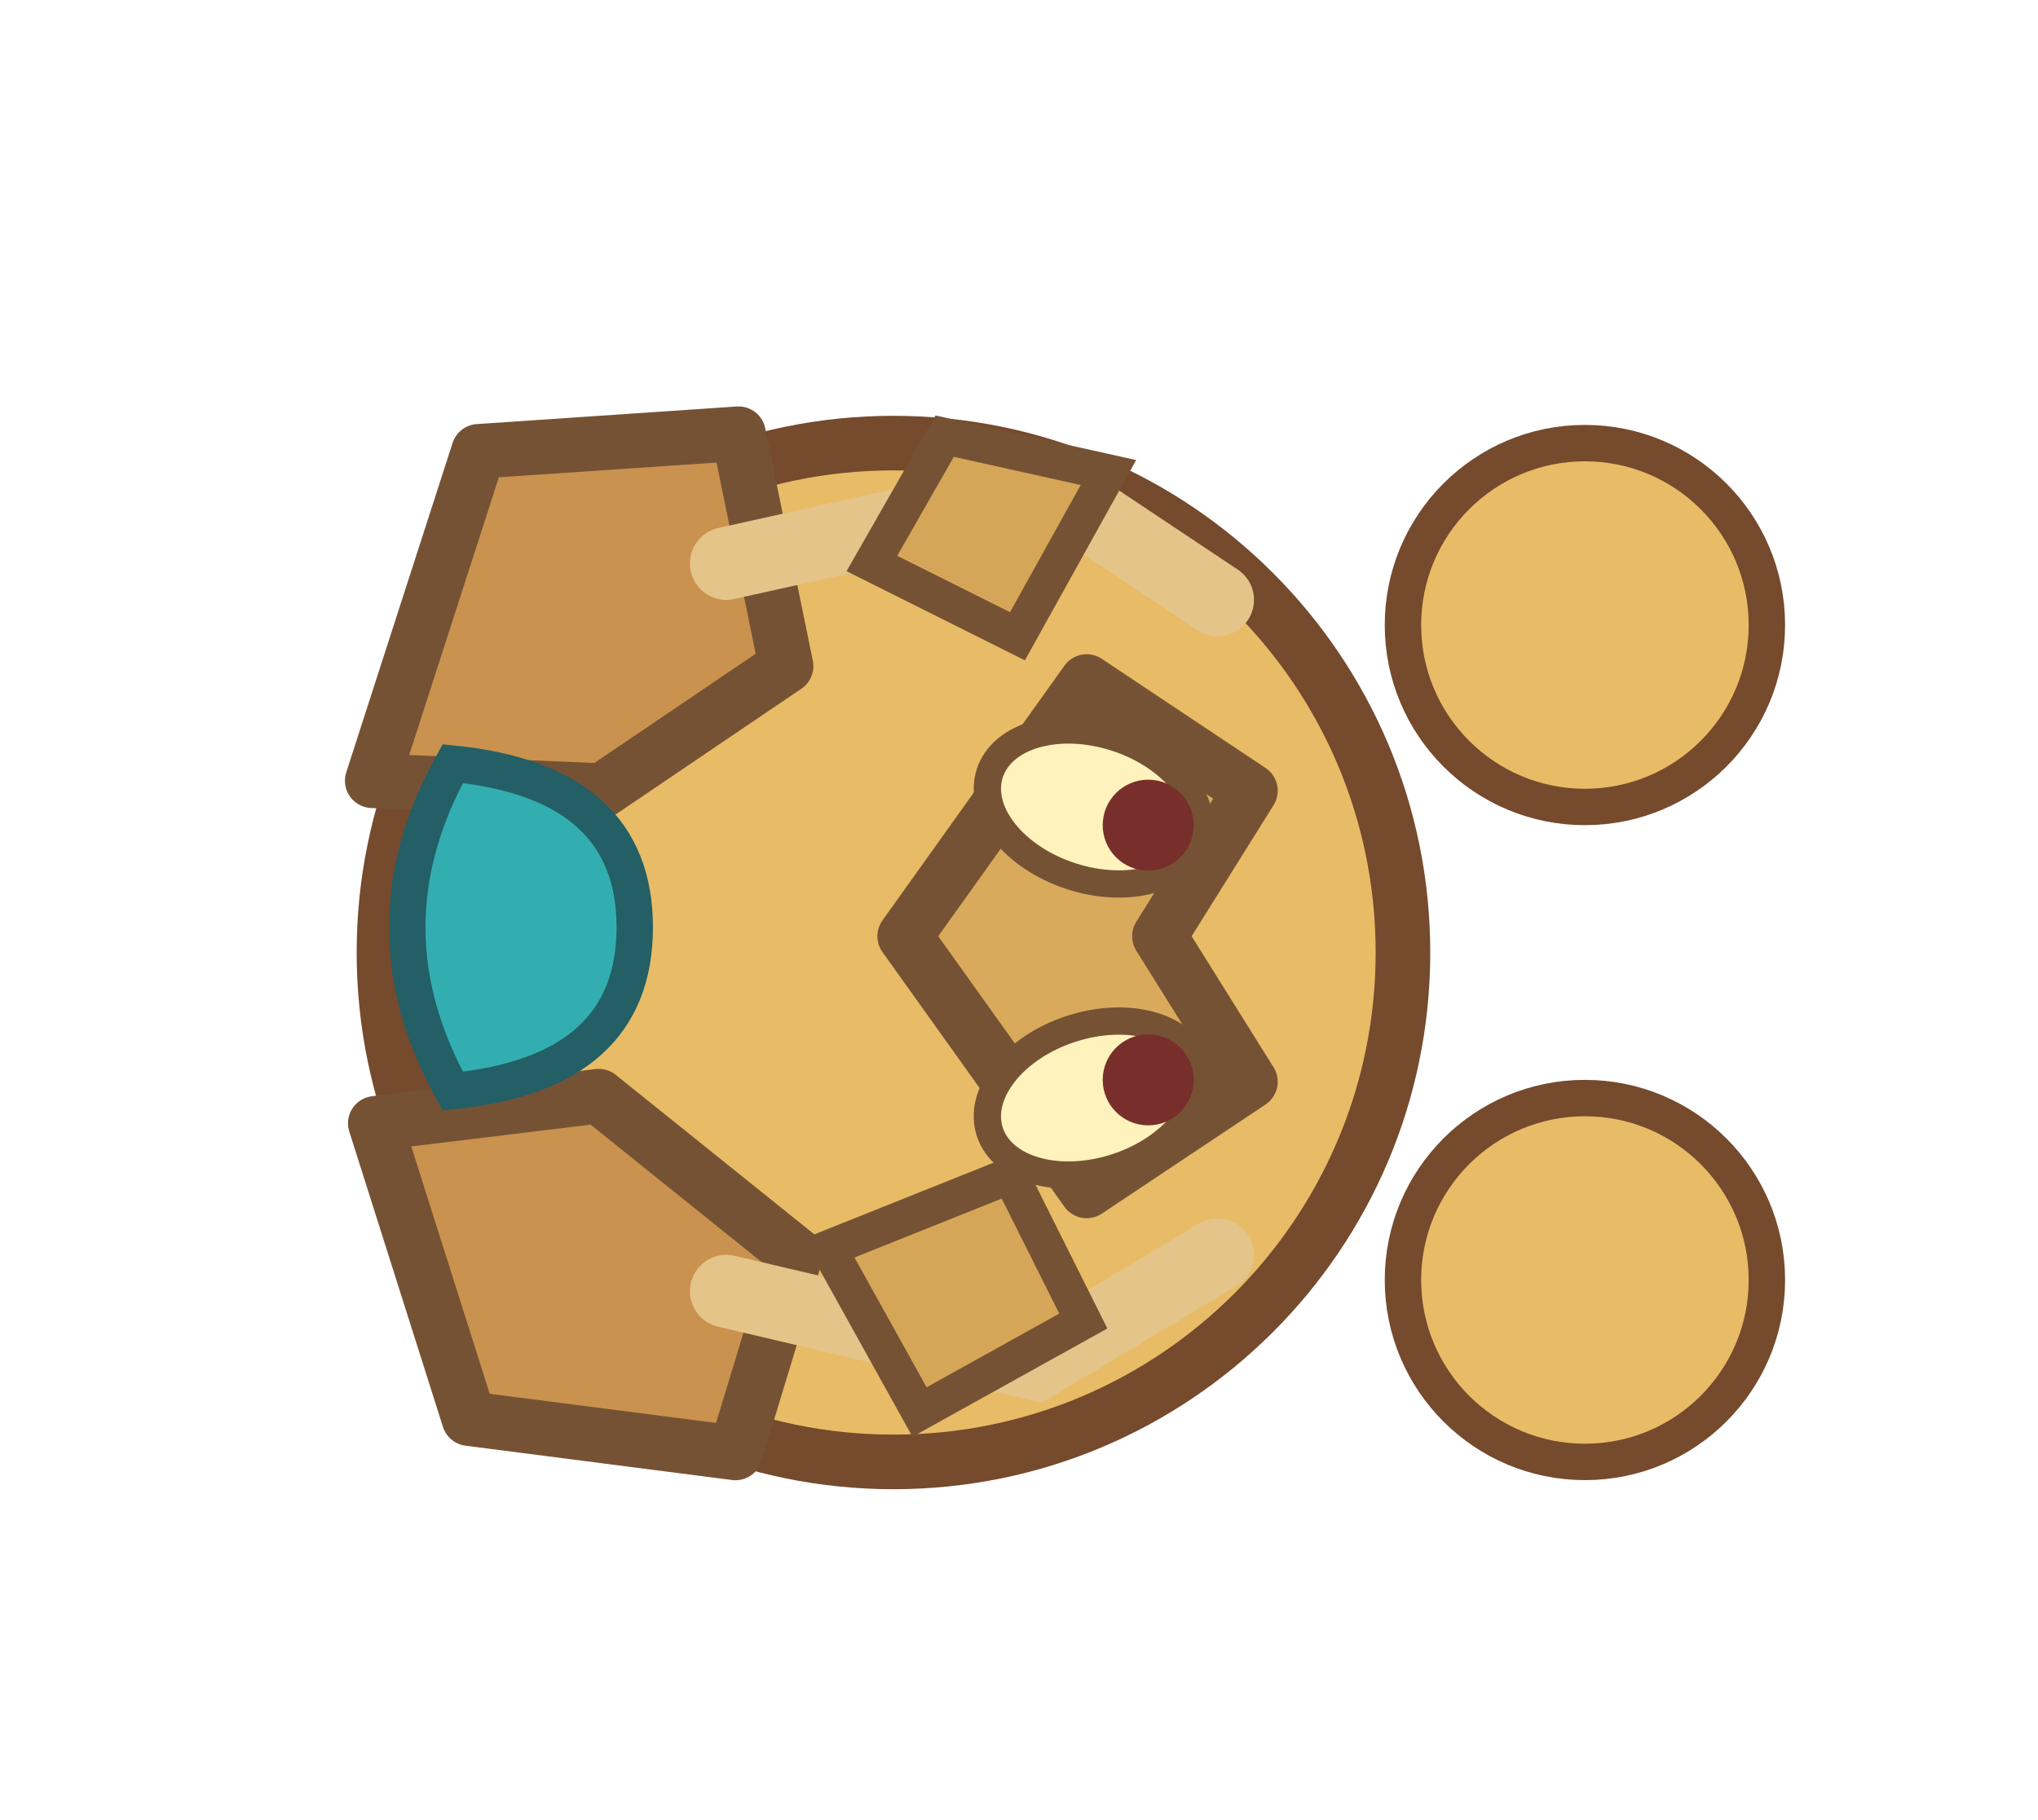
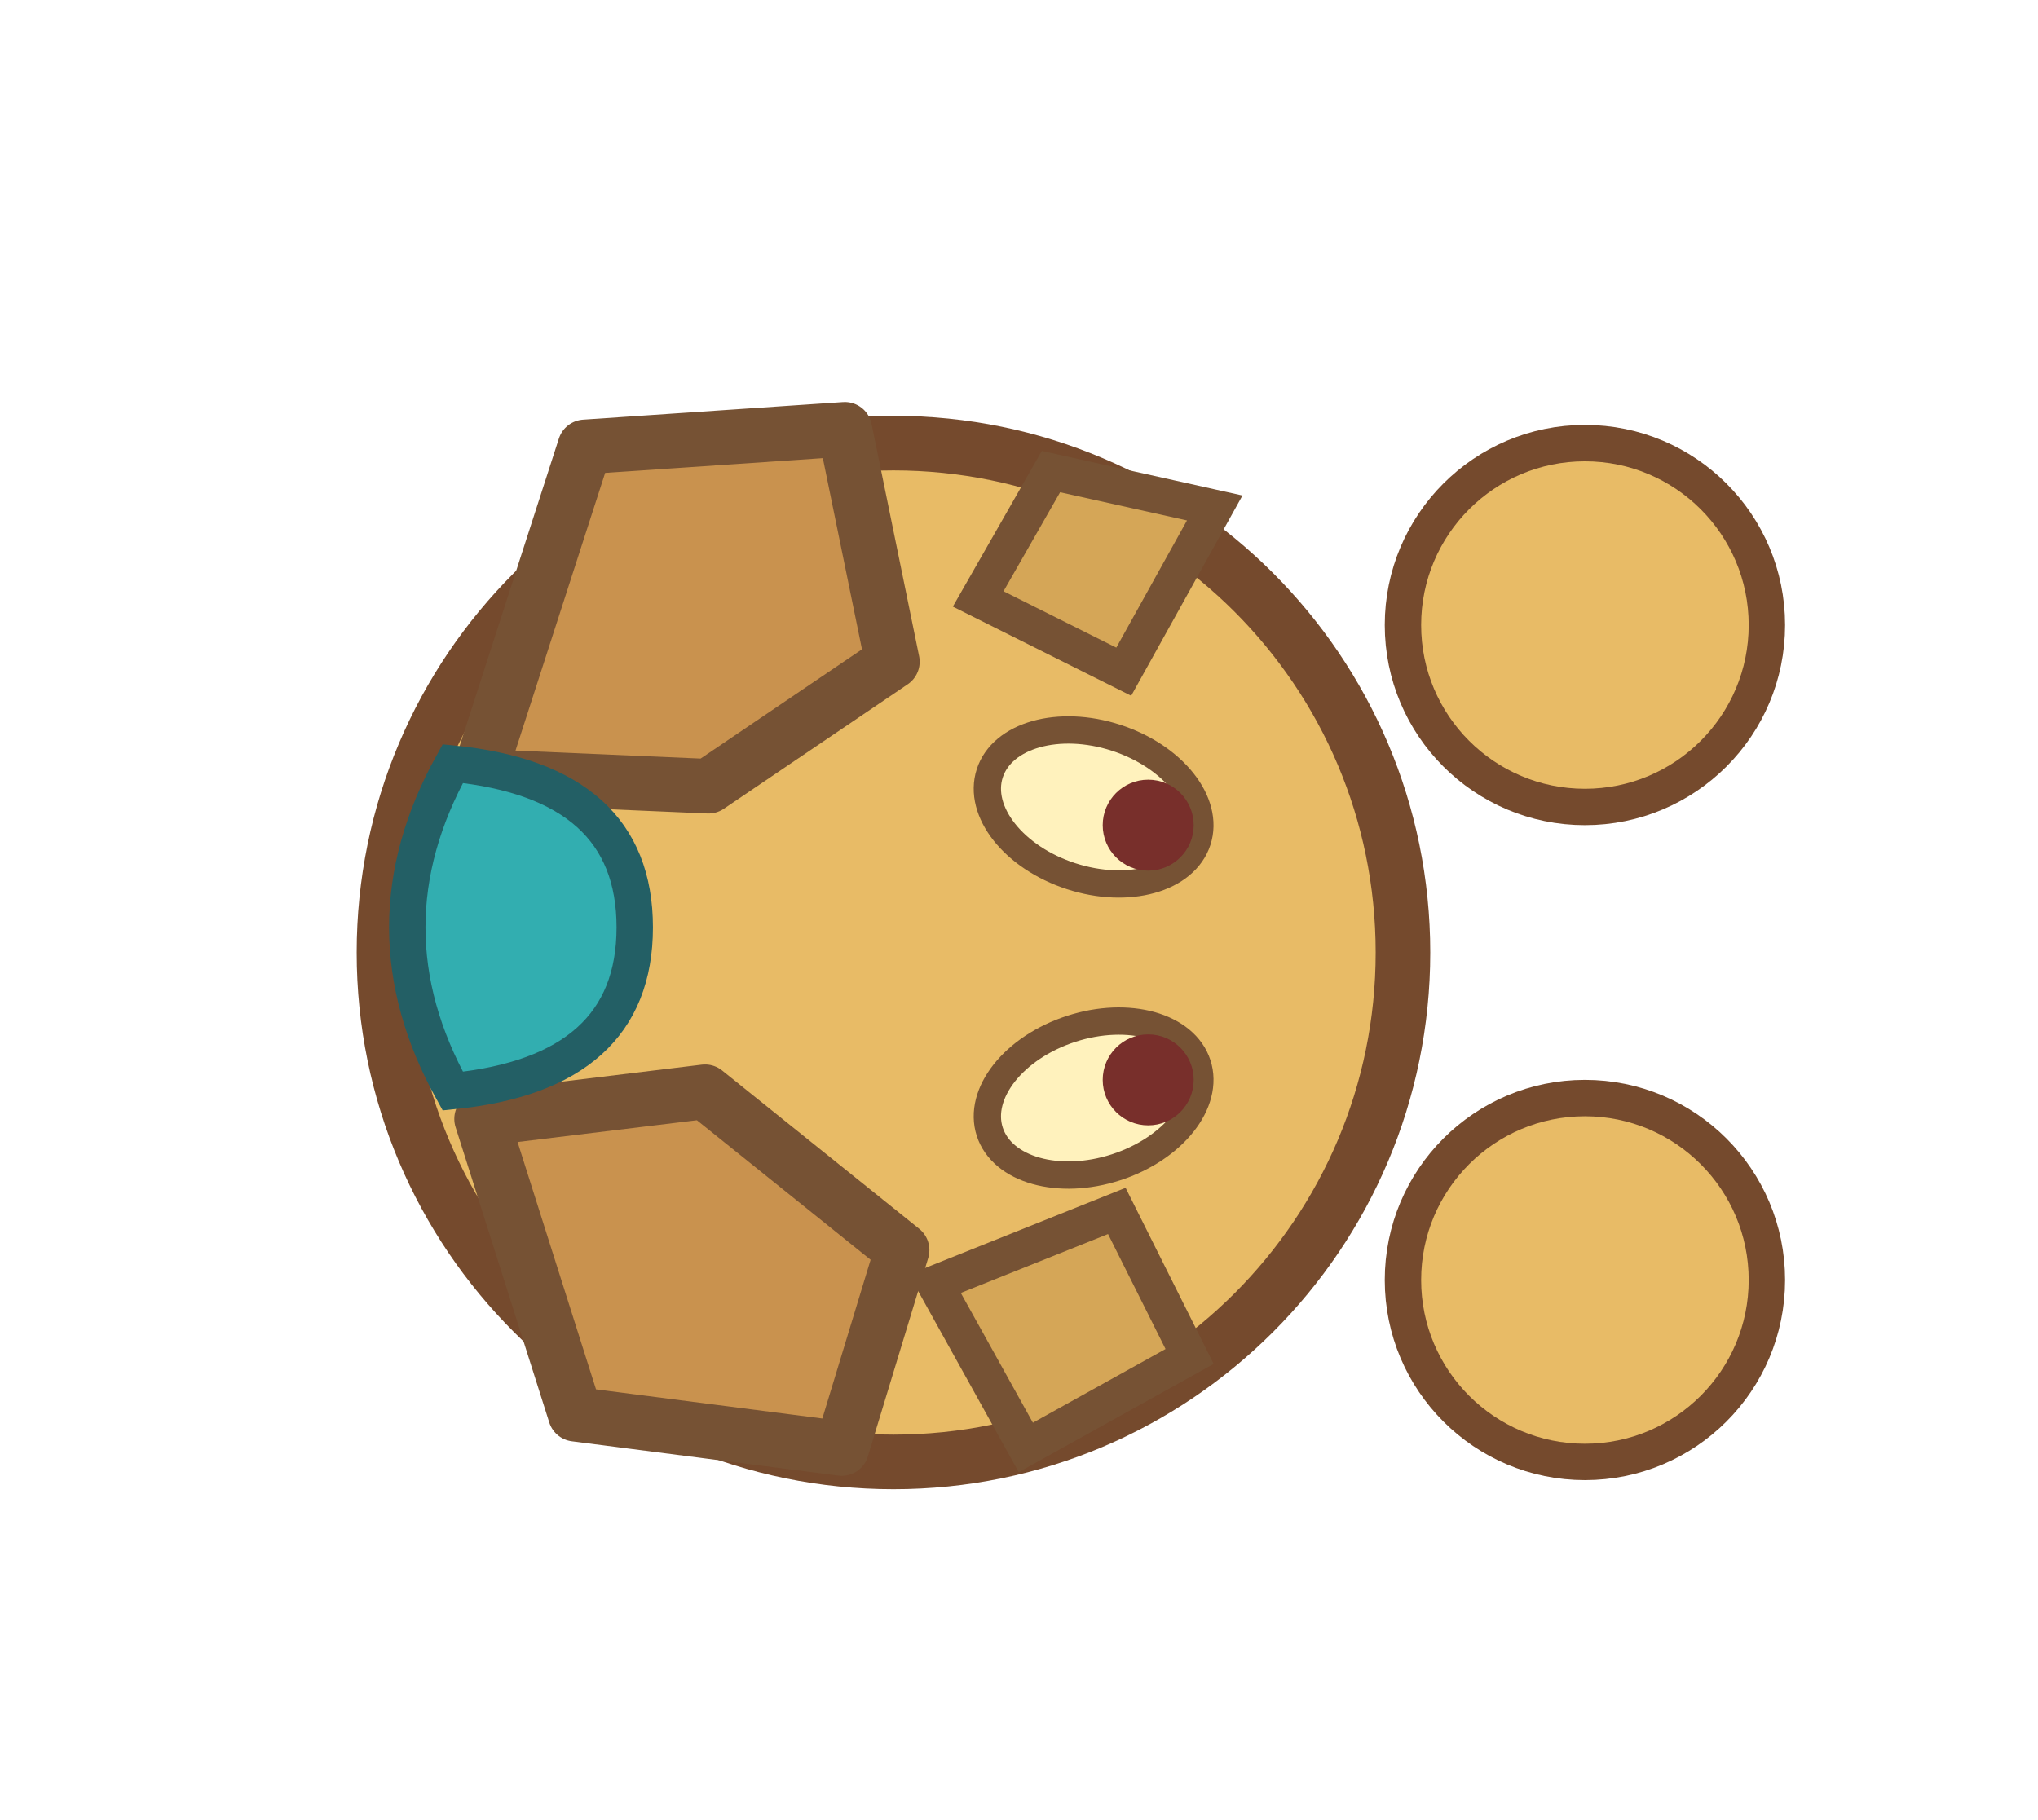
<svg xmlns="http://www.w3.org/2000/svg" viewBox="-56 -50 112 100" role="img" aria-labelledby="title description" version="1.1" id="svg1">
  <defs id="defs1" />
  <g id="tombguard-zombie-broken">
    <circle id="body" r="28" fill="#567d5d" stroke="#294735" stroke-width="3" cx="-6.899" cy="2.356" style="fill:#e8bb66;fill-opacity:1;stroke:#754a2d;stroke-opacity:1" />
-     <g id="broken-sandstone-armor" fill="#c9924e" stroke="#765234" stroke-width="3" stroke-linejoin="round" transform="translate(-6.085142,0.9736228)">
+     <g id="broken-sandstone-armor" fill="#c9924e" stroke="#765234" stroke-width="3" stroke-linejoin="round" transform="translate(-0.2434057,0.7302171)">
      <path id="upper-armor-remnant" d="m -23.615,-26.166 14.285,-0.967 2.615,12.774 -10.107,6.844 -12.637,-0.545 z" />
      <path id="lower-armor-remnant" d="M -29.29,10.771 -17.011,9.279 -6.181,17.98 -9.498,28.889 -24.142,27.003 Z" />
-       <path id="face-guard-remnant" d="M 9.803,-13.513 -0.197,0.487 9.803,14.487 18.803,8.487 l -5,-8 5,-8 z" fill="#d9aa5c" />
    </g>
-     <g id="exposed-wraps" fill="none" stroke="#e5c48a" stroke-width="4" stroke-linecap="round" transform="translate(-6.085142,0.9736228)">
-       <path id="upper-wrap" d="m -10,-20 18,-4 9,6" />
-       <path id="lower-wrap" d="M -10,20 7,24 17,18" />
-     </g>
-     <g id="armor-rubble" fill="#d5a657" stroke="#765234" stroke-width="2" transform="translate(-6.085142,0.9736228)">
+     <g id="armor-rubble" fill="#d5a657" stroke="#765234" stroke-width="2" transform="translate(-0.2434057,2.920868)">
      <path id="upper-rubble" d="m 2,-27 9,2 -5,9 -8,-4 z" />
      <path id="lower-rubble" d="m -4.381,17.639 10,-4 4,8 -9,5 z" />
    </g>
    <g id="broken-scarab-crest" fill="#32aeb0" stroke="#235f65" stroke-width="2" transform="translate(-6.085142,0.9736228)">
      <path id="scarab-half" d="m -25.032,-9 q 10,1 10,9 0,8 -10,9 -5,-9 0,-18 z" />
    </g>
    <g id="rear-hands" fill="#52775a" stroke="#294735" stroke-width="2" transform="translate(-6.899335,2.356092)" style="fill:#e8bb66;fill-opacity:1;stroke:#754a2d;stroke-opacity:1">
      <circle id="upper-hand" cx="38" cy="-18" r="10" style="fill:#e8bb66;fill-opacity:1;stroke:#754a2d;stroke-opacity:1" />
      <circle id="lower-hand" cx="38" cy="18" r="10" style="fill:#e8bb66;fill-opacity:1;stroke:#754a2d;stroke-opacity:1" />
    </g>
    <g id="eyes-5" fill="#fff2bd" stroke="#765234" stroke-width="1.5" transform="translate(-10.89934,2.356092)">
      <ellipse id="upper-eye-5" cx="15" cy="-8" rx="6" ry="4" transform="rotate(18,15,-8)" />
      <ellipse id="lower-eye-8" cx="15" cy="8" rx="6" ry="4" transform="rotate(-18,15,8)" />
    </g>
    <g id="pupils-2" fill="#782f2b" transform="translate(-10.89934,2.356092)">
      <circle id="upper-pupil-9" cx="18" cy="-7" r="2.5" />
      <circle id="lower-pupil-8" cx="18" cy="7" r="2.5" />
    </g>
  </g>
</svg>
